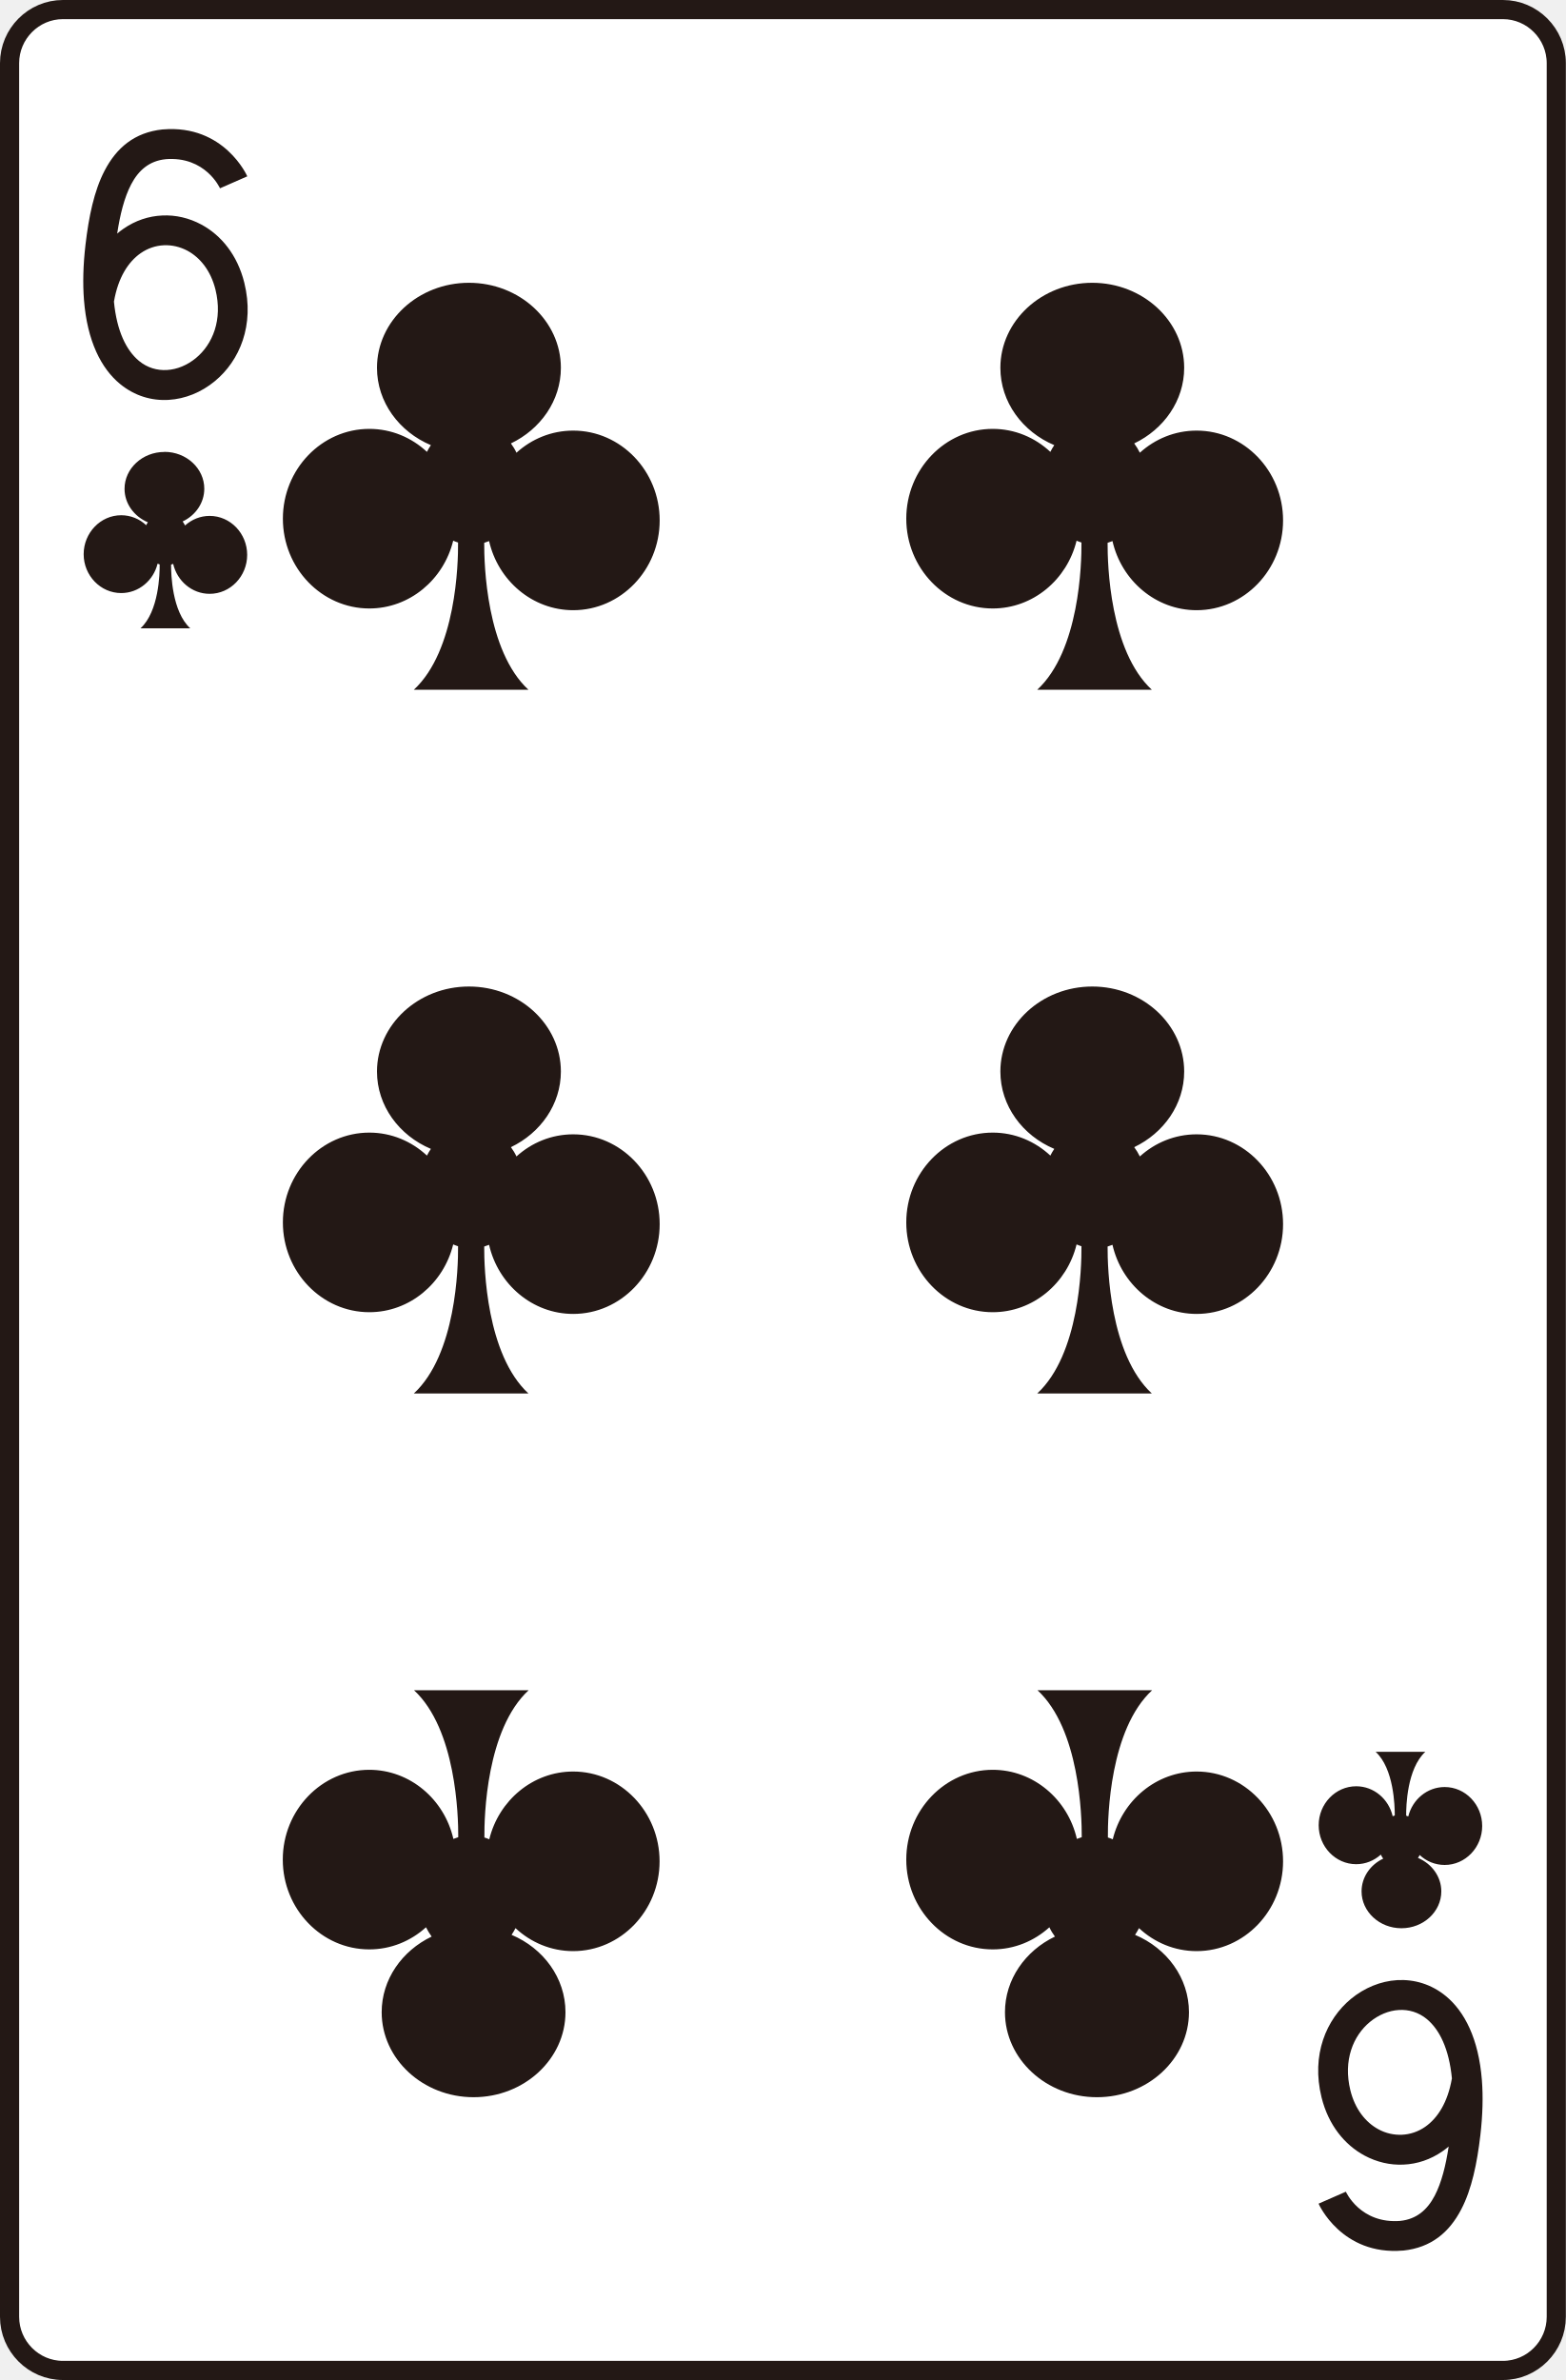
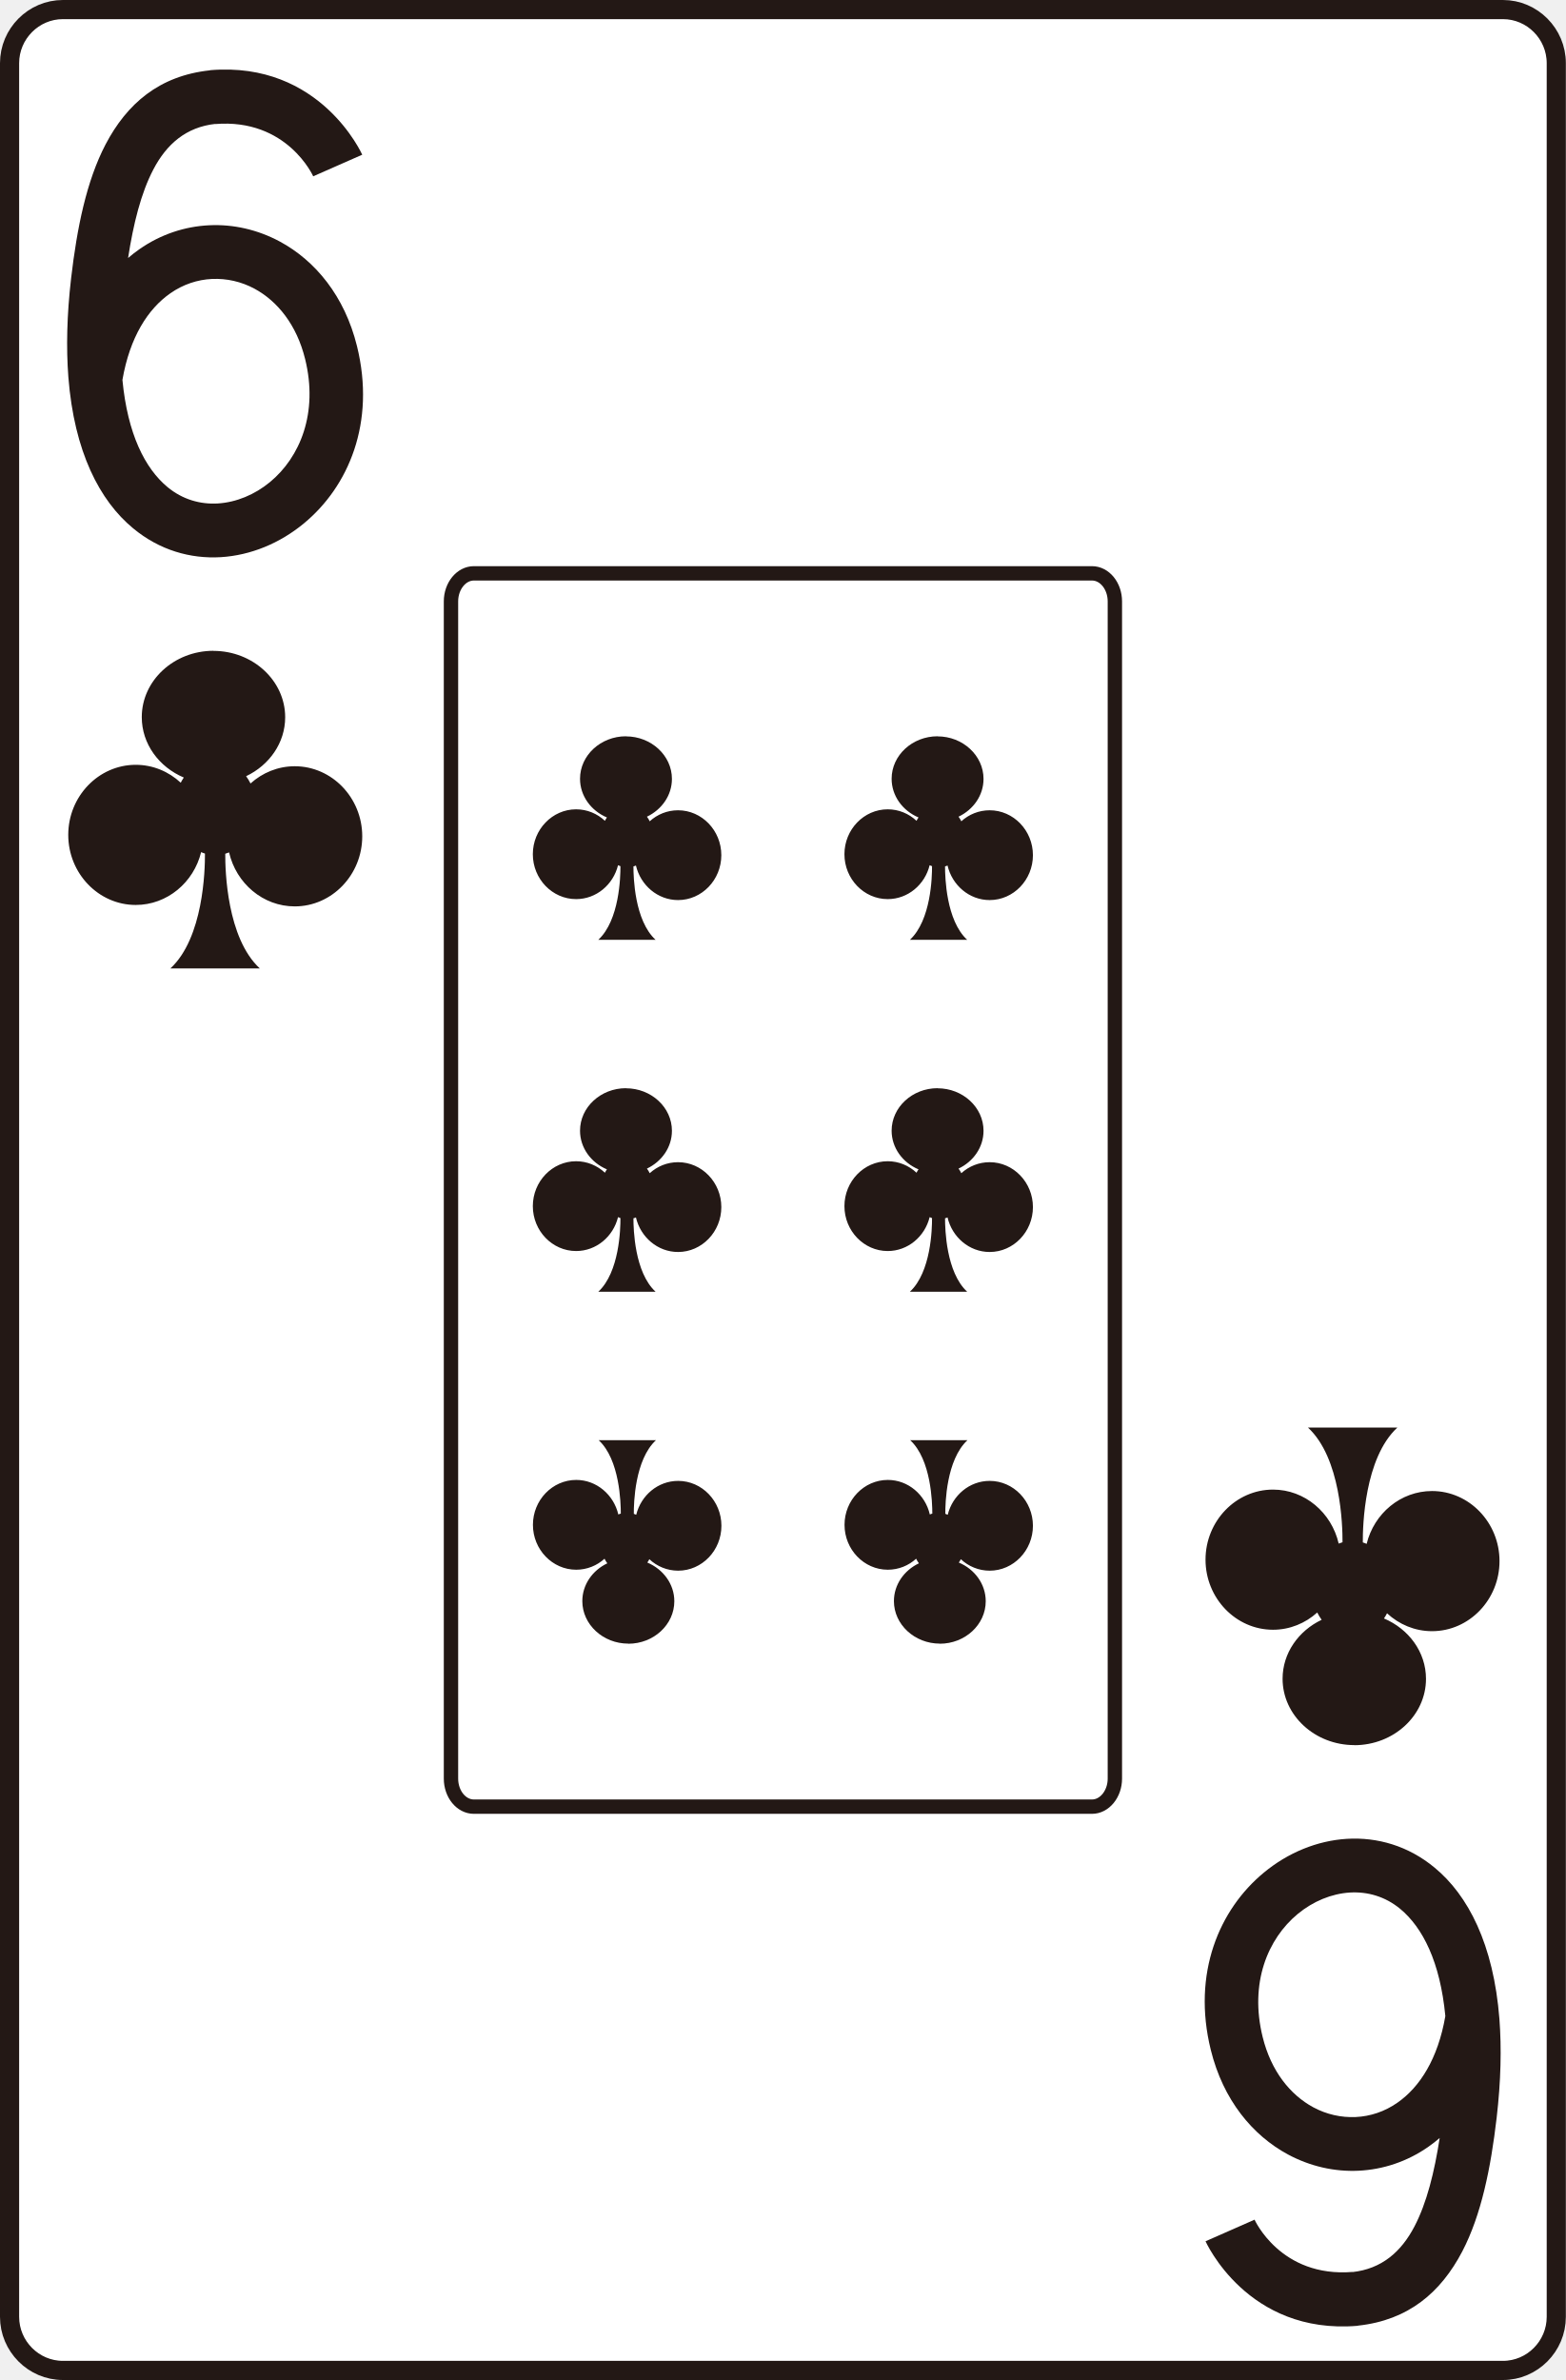
<svg xmlns="http://www.w3.org/2000/svg" id="_图层_2" data-name="图层 2" viewBox="0 0 163.57 248.61">
  <g id="_图层_1-2" data-name="图层 1">
+     <path d="m1,6.6c0-3.08,2.51-5.6,5.57-5.6h150.43c3.06,0,5.57,2.52,5.57,5.6v235.41c0,3.08-2.51,5.6-5.57,5.6H6.57c-3.06,0-5.57-2.52-5.57-5.6V6.6Z" style="fill: #fff; fill-rule: evenodd; stroke: #231815; stroke-miterlimit: 22.93; stroke-width: 2px;" />
    <g>
-       <path d="m162.57,242.01c0,3.08-2.51,5.6-5.57,5.6H6.57c-3.06,0-5.57-2.52-5.57-5.6V6.6C1,3.52,3.51,1,6.57,1h150.43c3.06,0,5.57,2.52,5.57,5.6v235.41Z" style="fill: #fff; fill-rule: evenodd; stroke: #231815; stroke-miterlimit: 22.93; stroke-width: 2px;" />
-       <g>
-         <g>
-           <path d="m22.98,19.67s-1.5-3.39-5.71-3.04h.04c-1.71.17-2.84,1.16-3.61,2.63-.72,1.38-1.16,3.17-1.46,5.14.21-.18.43-.35.65-.5,1.25-.87,2.65-1.33,4.06-1.39,1.4-.07,2.81.26,4.09.95,2.06,1.11,3.76,3.17,4.48,6.07,1.1,4.45-.5,8.16-3.07,10.28-1.41,1.17-3.11,1.86-4.83,1.96-1.77.11-3.56-.41-5.09-1.67-1.94-1.6-3.42-4.44-3.76-8.79h0c-.13-1.68-.09-3.59.16-5.74.34-2.9.89-5.63,2-7.75,1.24-2.38,3.12-3.99,6.05-4.3h.04c6.41-.54,8.81,4.88,8.81,4.9l-2.85,1.25h0Zm-11.08,11.81c.3,3.14,1.31,5.13,2.62,6.22.87.72,1.9,1.01,2.92.95,1.07-.06,2.13-.51,3.03-1.25,1.74-1.44,2.81-4,2.04-7.14-.49-1.98-1.6-3.35-2.93-4.07-.77-.41-1.62-.61-2.47-.57-.84.04-1.67.31-2.42.83-1.3.91-2.35,2.55-2.78,5.02Z" style="fill: #231815; stroke-width: 0px;" />
-           <path d="m17.18,47.2c2.29,0,4.16,1.73,4.16,3.85,0,1.49-.92,2.79-2.26,3.42.09.13.18.27.25.42.69-.62,1.59-1,2.57-1,2.16,0,3.92,1.83,3.92,4.07s-1.76,4.07-3.92,4.07c-1.85,0-3.4-1.34-3.81-3.13-.07.03-.15.06-.22.08,0,.98.09,4.89,2,6.65h-5.19c1.92-1.77,2.01-5.71,2-6.67-.08-.02-.15-.05-.22-.08-.43,1.76-1.97,3.07-3.8,3.07-2.16,0-3.92-1.83-3.92-4.06s1.76-4.07,3.92-4.07c1,0,1.92.39,2.61,1.04.05-.11.11-.21.18-.3-1.44-.61-2.44-1.95-2.44-3.5,0-2.12,1.87-3.85,4.16-3.85Z" style="fill: #231815; fill-rule: evenodd; stroke-width: 0px;" />
-         </g>
-         <g>
-           <path d="m140.59,228.94s1.5,3.39,5.71,3.05h-.04c1.71-.17,2.84-1.16,3.61-2.63.72-1.38,1.16-3.17,1.46-5.14-.21.18-.43.35-.65.5-1.25.87-2.65,1.33-4.06,1.39-1.4.07-2.81-.26-4.09-.95-2.06-1.11-3.76-3.17-4.48-6.07-1.1-4.45.5-8.16,3.07-10.29,1.41-1.16,3.11-1.86,4.83-1.96,1.77-.1,3.56.41,5.09,1.67,1.94,1.6,3.42,4.44,3.76,8.79h0c.13,1.68.09,3.59-.16,5.74-.34,2.9-.89,5.63-2,7.75-1.24,2.38-3.12,3.99-6.05,4.3h-.04c-6.41.54-8.81-4.88-8.81-4.9l2.85-1.25h0Zm11.08-11.81c-.3-3.14-1.31-5.13-2.62-6.22-.87-.72-1.9-1.01-2.92-.95-1.07.06-2.13.51-3.03,1.25-1.74,1.44-2.81,4-2.04,7.14.49,1.98,1.6,3.35,2.93,4.07.77.42,1.62.61,2.47.57.84-.04,1.67-.31,2.42-.83,1.3-.91,2.35-2.55,2.78-5.02Z" style="fill: #231815; stroke-width: 0px;" />
-           <path d="m146.39,201.42c-2.29,0-4.16-1.73-4.16-3.85,0-1.49.92-2.79,2.26-3.42-.09-.13-.18-.27-.25-.42-.69.62-1.59,1-2.57,1-2.16,0-3.92-1.83-3.92-4.07s1.76-4.07,3.92-4.07c1.85,0,3.4,1.34,3.81,3.13.07-.03.15-.06.22-.08,0-.98-.09-4.89-2-6.65h5.19c-1.92,1.77-2.01,5.71-2,6.67.08.02.15.05.22.08.43-1.76,1.97-3.07,3.8-3.07,2.16,0,3.92,1.83,3.92,4.07s-1.76,4.07-3.92,4.07c-1,0-1.92-.39-2.61-1.04-.05.11-.11.21-.18.3,1.44.61,2.44,1.95,2.44,3.5,0,2.12-1.87,3.85-4.16,3.85Z" style="fill: #231815; fill-rule: evenodd; stroke-width: 0px;" />
-         </g>
-         <path d="m114.1,103.05c5.29,0,9.6,3.99,9.6,8.88,0,3.43-2.13,6.42-5.22,7.9.22.3.42.62.59.97,1.59-1.44,3.66-2.31,5.93-2.31,4.97,0,9.03,4.21,9.03,9.38s-4.06,9.38-9.03,9.38c-4.26,0-7.85-3.09-8.79-7.22-.17.07-.34.13-.51.18-.01,2.25.22,11.27,4.62,15.35h-11.97c4.42-4.09,4.64-13.17,4.62-15.38-.17-.05-.34-.12-.51-.19-.99,4.06-4.54,7.08-8.76,7.08-4.97,0-9.03-4.21-9.03-9.38s4.06-9.38,9.03-9.38c2.31,0,4.42.91,6.02,2.4.12-.24.26-.48.41-.7-3.32-1.4-5.63-4.5-5.63-8.08,0-4.89,4.31-8.88,9.6-8.88h0Zm0-73.51c5.29,0,9.6,3.99,9.6,8.88,0,3.43-2.13,6.42-5.22,7.9.22.3.42.62.59.97,1.59-1.44,3.66-2.31,5.93-2.31,4.97,0,9.03,4.21,9.03,9.38s-4.06,9.38-9.03,9.38c-4.26,0-7.85-3.09-8.79-7.22-.17.07-.34.13-.51.18-.01,2.25.22,11.27,4.62,15.35h-11.97c4.42-4.09,4.64-13.17,4.62-15.38-.17-.05-.34-.12-.51-.19-.99,4.06-4.54,7.08-8.76,7.08-4.97,0-9.03-4.21-9.03-9.38s4.06-9.38,9.03-9.38c2.31,0,4.42.91,6.02,2.4.12-.24.26-.48.41-.7-3.32-1.4-5.63-4.5-5.63-8.08,0-4.89,4.31-8.88,9.6-8.88h0Zm-65.11,0c5.29,0,9.6,3.99,9.6,8.88,0,3.43-2.13,6.42-5.22,7.9.22.3.42.62.58.97,1.59-1.44,3.66-2.31,5.93-2.31,4.97,0,9.03,4.21,9.03,9.38s-4.06,9.38-9.03,9.38c-4.26,0-7.85-3.09-8.79-7.22-.17.07-.34.13-.51.18-.01,2.25.22,11.27,4.62,15.35h-11.97c4.42-4.09,4.64-13.17,4.62-15.38-.17-.05-.34-.12-.51-.19-.99,4.06-4.55,7.08-8.76,7.08-4.97,0-9.03-4.21-9.03-9.38s4.06-9.38,9.03-9.38c2.31,0,4.42.91,6.02,2.4.12-.24.26-.48.41-.7-3.32-1.4-5.63-4.5-5.63-8.08,0-4.89,4.31-8.88,9.6-8.88h0Zm0,73.51c5.29,0,9.6,3.99,9.6,8.88,0,3.43-2.13,6.42-5.22,7.9.22.3.42.62.58.97,1.59-1.44,3.66-2.31,5.93-2.31,4.97,0,9.03,4.21,9.03,9.38s-4.06,9.38-9.03,9.38c-4.26,0-7.85-3.09-8.79-7.22-.17.07-.34.13-.51.18-.01,2.25.22,11.27,4.62,15.35h-11.97c4.42-4.09,4.64-13.17,4.62-15.38-.17-.05-.34-.12-.51-.19-.99,4.06-4.55,7.08-8.76,7.08-4.97,0-9.03-4.21-9.03-9.38s4.06-9.38,9.03-9.38c2.31,0,4.42.91,6.02,2.4.12-.24.26-.48.41-.7-3.32-1.4-5.63-4.5-5.63-8.08,0-4.89,4.31-8.88,9.6-8.88h0Zm.48,116.02c-5.29,0-9.6-3.99-9.6-8.88,0-3.43,2.13-6.42,5.22-7.9-.22-.3-.41-.62-.59-.97-1.59,1.44-3.66,2.31-5.93,2.31-4.97,0-9.03-4.21-9.03-9.38s4.06-9.38,9.03-9.38c4.26,0,7.85,3.09,8.79,7.22.17-.07.34-.13.51-.18.01-2.25-.22-11.27-4.62-15.35h11.97c-4.42,4.09-4.64,13.17-4.62,15.38.17.05.34.12.51.19.99-4.06,4.55-7.08,8.76-7.08,4.97,0,9.03,4.21,9.03,9.38s-4.06,9.38-9.03,9.38c-2.31,0-4.42-.91-6.02-2.4-.12.24-.26.47-.41.7,3.32,1.4,5.63,4.5,5.63,8.08,0,4.89-4.31,8.88-9.6,8.88h0Zm65.11,0c-5.29,0-9.6-3.99-9.6-8.88,0-3.43,2.13-6.42,5.22-7.9-.22-.3-.42-.62-.58-.97-1.59,1.44-3.66,2.31-5.92,2.31-4.97,0-9.03-4.21-9.03-9.38s4.06-9.38,9.03-9.38c4.26,0,7.85,3.09,8.79,7.22.17-.07.34-.13.51-.18.01-2.25-.22-11.27-4.62-15.35h11.97c-4.42,4.09-4.64,13.17-4.62,15.38.17.05.34.12.51.19.99-4.06,4.54-7.08,8.76-7.08,4.97,0,9.03,4.21,9.03,9.38s-4.06,9.38-9.03,9.38c-2.31,0-4.42-.91-6.02-2.4-.12.24-.26.47-.41.7,3.32,1.4,5.63,4.5,5.63,8.08,0,4.89-4.31,8.88-9.6,8.88Z" style="fill: #231815; fill-rule: evenodd; stroke-width: 0px;" />
-       </g>
+       <path d="m131.04,231.84s2.71,6.11,10.28,5.48l-.07.02c3.08-.33,5.12-2.12,6.5-4.76,1.3-2.48,2.09-5.7,2.64-9.25-.38.33-.77.63-1.17.91-2.24,1.57-4.77,2.39-7.31,2.51-2.52.12-5.06-.46-7.37-1.7-3.71-2-6.77-5.7-8.06-10.92-1.98-8.02.9-14.68,5.53-18.51,2.53-2.1,5.59-3.35,8.69-3.54,3.18-.19,6.41.73,9.16,3.01,3.49,2.88,6.16,7.99,6.77,15.81h0c.23,3.03.16,6.46-.29,10.33-.61,5.23-1.6,10.13-3.59,13.95-2.24,4.28-5.62,7.18-10.88,7.75l-.07.02c-11.53.96-15.85-8.81-15.87-8.83l5.13-2.26h0Zm19.94-21.25c-.54-5.65-2.36-9.24-4.71-11.19-1.57-1.3-3.42-1.82-5.26-1.71-1.92.12-3.84.91-5.45,2.24-3.13,2.59-5.06,7.21-3.66,12.86.88,3.56,2.88,6.03,5.28,7.33,1.39.75,2.92,1.09,4.45,1.02,1.5-.07,3.01-.56,4.35-1.5,2.34-1.63,4.23-4.59,5-9.04Z" style="fill: #231815; stroke-width: 0px;" />
+       <path d="m141.47,182.29c-4.12,0-7.49-3.11-7.49-6.93,0-2.68,1.66-5.01,4.08-6.16-.17-.23-.32-.49-.46-.76-1.24,1.12-2.86,1.8-4.62,1.8-3.88,0-7.05-3.29-7.05-7.32s3.17-7.32,7.05-7.32c3.32,0,6.12,2.41,6.86,5.64.13-.05.26-.1.4-.14.01-1.76-.17-8.8-3.61-11.98h9.34c-3.45,3.19-3.62,10.27-3.61,12,.14.04.27.09.4.15.77-3.17,3.55-5.52,6.83-5.52,3.88,0,7.05,3.29,7.05,7.32s-3.17,7.32-7.05,7.32c-1.8,0-3.45-.71-4.7-1.87-.1.19-.2.37-.32.54,2.59,1.1,4.39,3.51,4.39,6.31,0,3.82-3.36,6.93-7.49,6.93Z" style="fill: #231815; fill-rule: evenodd; stroke-width: 0px;" />
+     </g>
+     <path d="m97.94,113.68c2.64,0,4.8,1.99,4.8,4.44,0,1.72-1.06,3.21-2.61,3.95.11.15.21.31.29.48.79-.72,1.83-1.15,2.96-1.15,2.49,0,4.52,2.11,4.52,4.69s-2.03,4.69-4.52,4.69c-2.13,0-3.92-1.55-4.4-3.61-.08.04-.17.07-.26.09,0,1.13.11,5.64,2.31,7.67h-5.98c2.21-2.05,2.32-6.58,2.31-7.69-.09-.03-.17-.06-.25-.1-.5,2.03-2.27,3.54-4.38,3.54-2.49,0-4.52-2.11-4.52-4.69s2.03-4.69,4.52-4.69c1.15,0,2.21.45,3.01,1.2.06-.12.13-.24.21-.35-1.66-.7-2.81-2.25-2.81-4.04,0-2.45,2.16-4.44,4.8-4.44h0Zm0-36.76c2.64,0,4.8,2,4.8,4.44,0,1.72-1.06,3.21-2.61,3.95.11.15.21.31.29.48.79-.72,1.83-1.15,2.96-1.15,2.49,0,4.52,2.11,4.52,4.69s-2.03,4.69-4.52,4.69c-2.13,0-3.92-1.55-4.4-3.61-.08.04-.17.07-.26.09,0,1.13.11,5.64,2.31,7.67h-5.98c2.21-2.05,2.32-6.58,2.31-7.69-.09-.03-.17-.06-.25-.1-.5,2.03-2.27,3.54-4.38,3.54-2.49,0-4.52-2.11-4.52-4.69s2.03-4.69,4.52-4.69c1.15,0,2.21.45,3.01,1.2.06-.12.13-.24.21-.35-1.66-.7-2.81-2.25-2.81-4.04,0-2.45,2.16-4.44,4.8-4.44h0Zm-32.55,0c2.64,0,4.8,2,4.8,4.44,0,1.72-1.06,3.21-2.61,3.95.11.15.21.31.29.48.79-.72,1.83-1.15,2.96-1.15,2.49,0,4.52,2.11,4.52,4.69s-2.03,4.69-4.52,4.69c-2.13,0-3.92-1.55-4.4-3.61-.08.04-.17.07-.26.09,0,1.13.11,5.64,2.31,7.67h-5.98c2.21-2.05,2.32-6.58,2.31-7.69-.09-.03-.17-.06-.25-.1-.5,2.03-2.27,3.54-4.38,3.54-2.49,0-4.52-2.11-4.52-4.69s2.03-4.69,4.52-4.69c1.15,0,2.21.45,3.01,1.2.06-.12.13-.24.21-.35-1.66-.7-2.81-2.25-2.81-4.04,0-2.45,2.16-4.44,4.8-4.44h0Zm0,36.76c2.64,0,4.8,1.99,4.8,4.44,0,1.72-1.06,3.21-2.61,3.95.11.15.21.31.29.48.79-.72,1.83-1.15,2.96-1.15,2.49,0,4.52,2.11,4.52,4.69s-2.03,4.69-4.52,4.69c-2.13,0-3.92-1.55-4.4-3.61-.08.04-.17.07-.26.09,0,1.13.11,5.64,2.31,7.67h-5.98c2.21-2.05,2.32-6.58,2.31-7.69-.09-.03-.17-.06-.25-.1-.5,2.03-2.27,3.54-4.38,3.54-2.49,0-4.52-2.11-4.52-4.69s2.03-4.69,4.52-4.69c1.15,0,2.21.45,3.01,1.2.06-.12.13-.24.21-.35-1.66-.7-2.81-2.25-2.81-4.04,0-2.45,2.16-4.44,4.8-4.44h0Zm.24,58.01c-2.64,0-4.8-2-4.8-4.44,0-1.72,1.06-3.21,2.61-3.95-.11-.15-.21-.31-.29-.48-.79.72-1.83,1.15-2.96,1.15-2.49,0-4.52-2.11-4.52-4.69s2.03-4.69,4.52-4.69c2.13,0,3.92,1.55,4.4,3.61.08-.04.17-.07.26-.09,0-1.13-.11-5.64-2.31-7.67h5.98c-2.21,2.05-2.32,6.58-2.31,7.69.09.03.17.06.25.1.5-2.03,2.27-3.54,4.38-3.54,2.49,0,4.52,2.11,4.52,4.69s-2.03,4.69-4.52,4.69c-1.15,0-2.21-.45-3.01-1.2-.06.12-.13.24-.21.35,1.66.7,2.82,2.25,2.82,4.04,0,2.45-2.16,4.44-4.8,4.44h0Zm32.55,0c-2.64,0-4.8-2-4.8-4.44,0-1.72,1.06-3.21,2.61-3.95-.11-.15-.21-.31-.29-.48-.79.72-1.83,1.15-2.96,1.15-2.49,0-4.52-2.11-4.52-4.69s2.03-4.69,4.52-4.69c2.13,0,3.92,1.55,4.39,3.61.08-.04.17-.07.26-.09,0-1.13-.11-5.64-2.31-7.67h5.98c-2.21,2.05-2.32,6.58-2.31,7.69.09.03.17.06.25.1.5-2.03,2.27-3.54,4.38-3.54,2.49,0,4.52,2.11,4.52,4.69s-2.03,4.69-4.52,4.69c-1.15,0-2.21-.45-3.01-1.2-.06.12-.13.24-.21.35,1.66.7,2.81,2.25,2.81,4.04,0,2.45-2.16,4.44-4.8,4.44Z" style="fill: #231815; fill-rule: evenodd; stroke-width: 0px;" />
+     <path d="m47.11,62.82c0-1.61,1.08-2.93,2.39-2.93h64.57c1.32,0,2.39,1.32,2.39,2.93v122.97c0,1.61-1.08,2.93-2.39,2.93H49.5c-1.32,0-2.39-1.32-2.39-2.93V62.82Z" style="fill: none; fill-rule: evenodd; stroke: #231815; stroke-miterlimit: 22.93; stroke-width: 1.5px;" />
+     <g>
+       <path d="m32.73,18.44s-2.71-6.11-10.28-5.48l.07-.02c-3.08.33-5.12,2.12-6.5,4.76-1.3,2.48-2.09,5.7-2.64,9.25.38-.33.77-.63,1.17-.91,2.24-1.57,4.77-2.39,7.31-2.51,2.52-.12,5.06.46,7.37,1.7,3.71,2,6.77,5.7,8.06,10.92,1.98,8.02-.9,14.68-5.53,18.51-2.53,2.1-5.59,3.35-8.69,3.54-3.18.19-6.41-.73-9.16-3.01-3.49-2.88-6.16-7.99-6.77-15.81h0c-.23-3.03-.16-6.46.29-10.33.61-5.23,1.6-10.13,3.59-13.95,2.24-4.28,5.62-7.18,10.88-7.75l.07-.02c11.53-.96,15.85,8.81,15.87,8.83l-5.13,2.26h0Zm-19.94,21.25c.54,5.65,2.36,9.24,4.71,11.19,1.57,1.3,3.42,1.82,5.26,1.71,1.92-.12,3.84-.91,5.45-2.24,3.13-2.59,5.06-7.21,3.66-12.86-.88-3.56-2.88-6.03-5.28-7.33-1.39-.75-2.92-1.09-4.45-1.02-1.5.07-3.01.56-4.35,1.5-2.34,1.63-4.23,4.59-5,9.04Z" style="fill: #231815; stroke-width: 0px;" />
+       <path d="m22.3,67.99c4.12,0,7.49,3.11,7.49,6.93,0,2.68-1.66,5.01-4.08,6.16.17.23.32.49.46.76,1.24-1.12,2.86-1.8,4.62-1.8,3.88,0,7.05,3.29,7.05,7.32s-3.17,7.32-7.05,7.32c-3.32,0-6.12-2.41-6.86-5.64-.13.05-.26.1-.4.14-.01,1.76.17,8.8,3.61,11.98h-9.34c3.45-3.19,3.62-10.27,3.61-12-.14-.04-.27-.09-.4-.15-.77,3.17-3.55,5.52-6.83,5.52-3.88,0-7.05-3.29-7.05-7.32s3.17-7.32,7.05-7.32c1.8,0,3.45.71,4.7,1.87.1-.19.2-.37.32-.54-2.59-1.1-4.39-3.51-4.39-6.31,0-3.82,3.36-6.93,7.49-6.93Z" style="fill: #231815; fill-rule: evenodd; stroke-width: 0px;" />
    </g>
  </g>
</svg>
